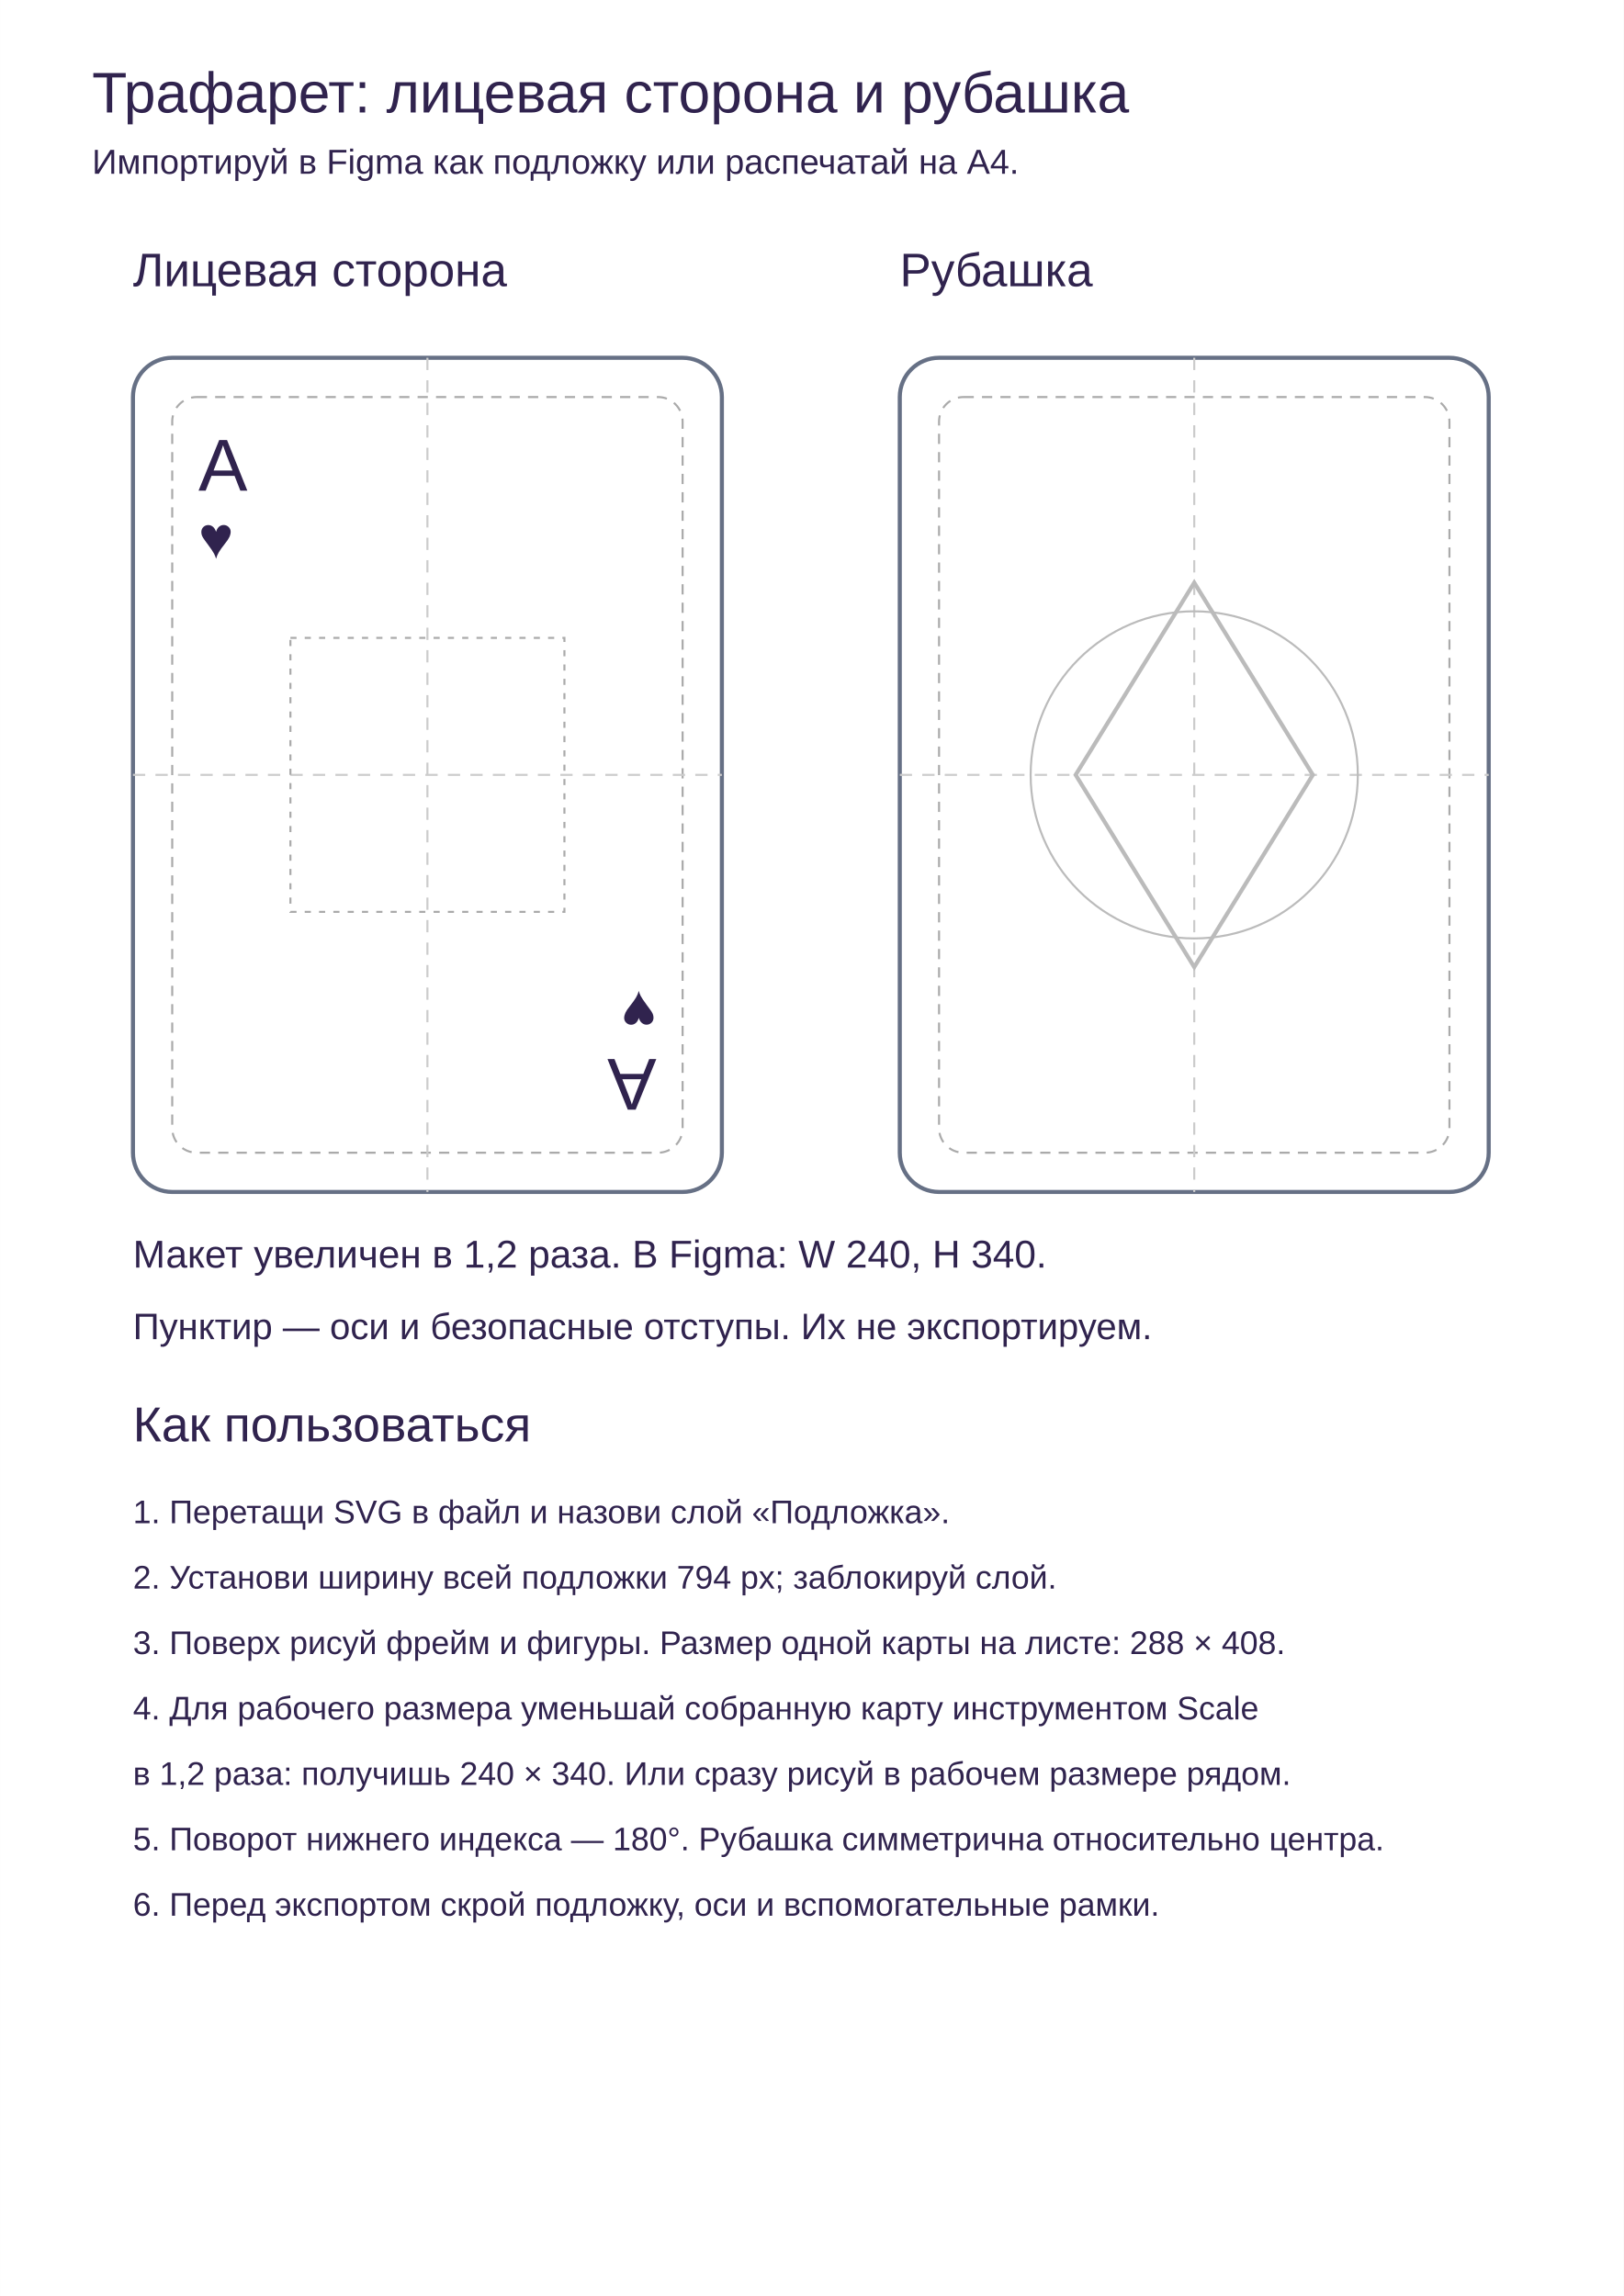
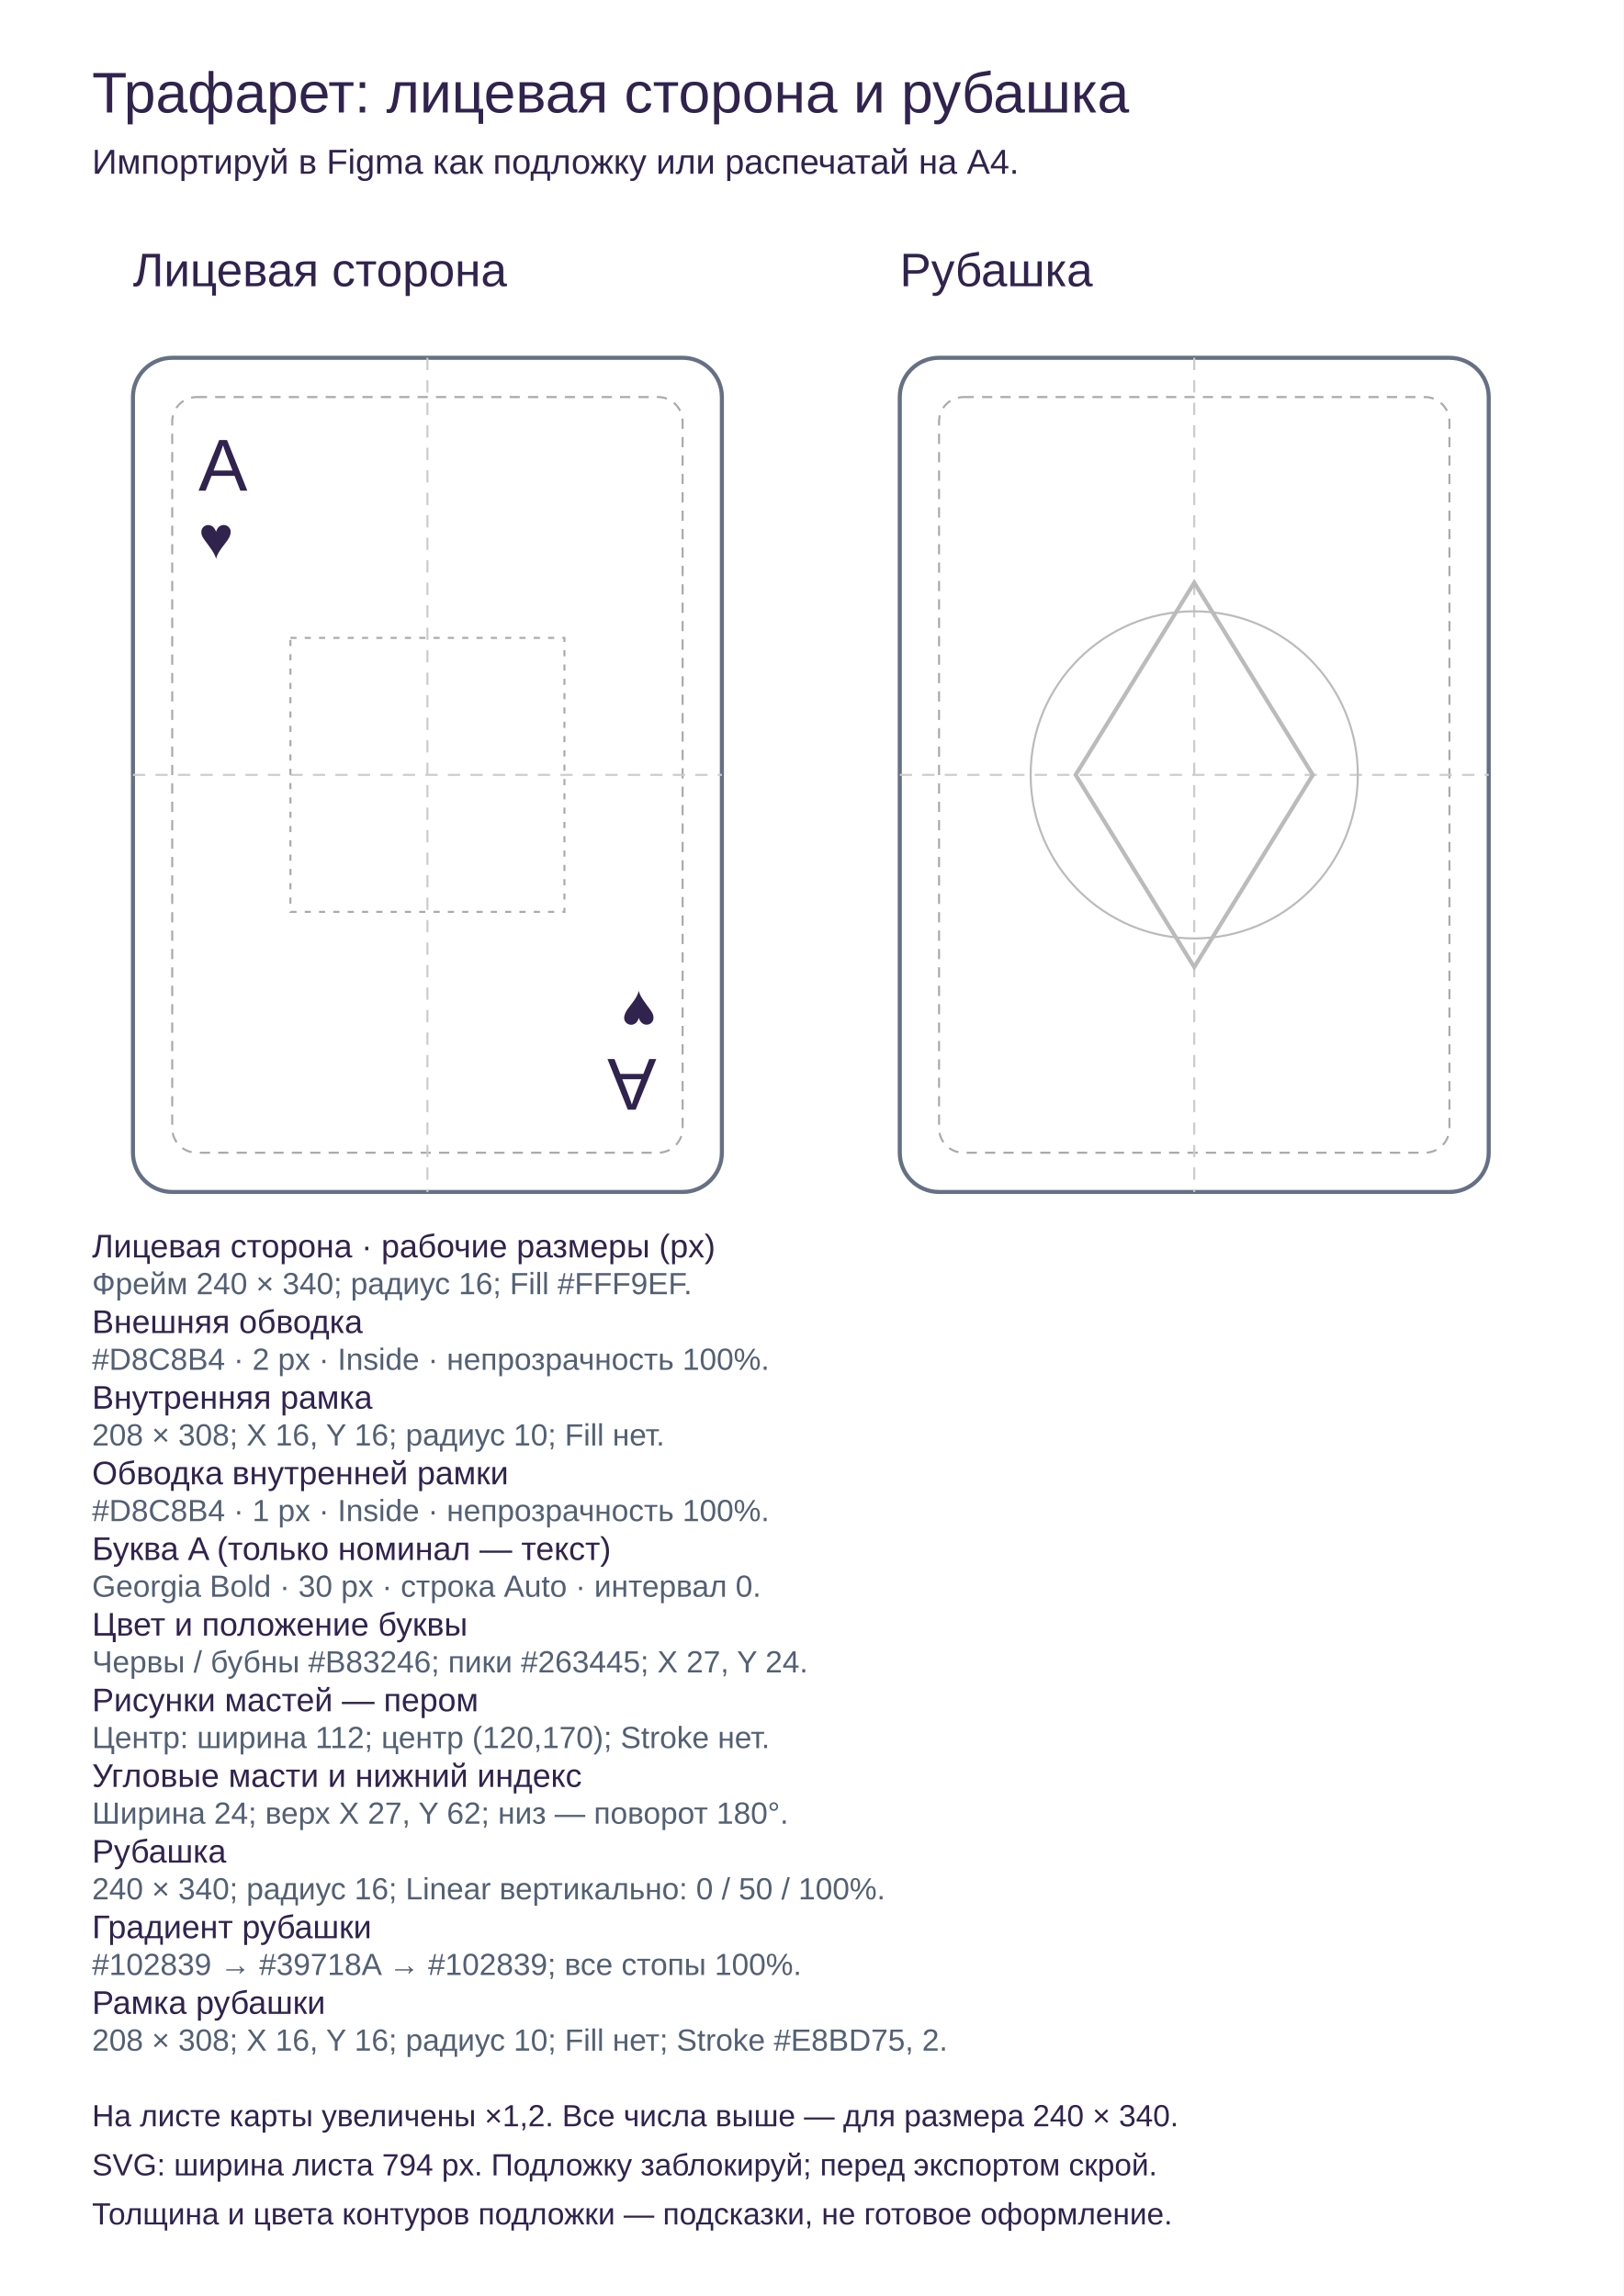
<svg xmlns="http://www.w3.org/2000/svg" width="210mm" height="297mm" viewBox="0 0 794 1123">
  <rect width="794" height="1123" fill="white" />
  <text x="45" y="55" font-family="Arial" font-size="28" fill="#30234e">Трафарет: лицевая сторона и рубашка</text>
  <text x="45" y="85" font-family="Arial" font-size="17" fill="#30234e">Импортируй в Figma как подложку или распечатай на A4.</text>
  <text x="65" y="140" font-family="Arial" font-size="23" fill="#30234e">Лицевая сторона</text>
  <g transform="translate(65 175)">
    <rect width="288" height="408" rx="19.2" fill="none" stroke="#667085" stroke-width="2" />
    <rect x="19.2" y="19.2" width="249.6" height="369.6" rx="12" fill="none" stroke="#aaa" stroke-dasharray="5 4" />
    <path d="M144 0 V408 M0 204 H288" stroke="#ccc" stroke-dasharray="6 5" />
    <text x="32" y="65" font-family="Arial" font-size="36" fill="#30234e">A</text>
    <text x="32" y="98" font-family="Arial" font-size="29" fill="#30234e">♥</text>
    <g transform="translate(288 408) rotate(180)">
      <text x="32" y="65" font-family="Arial" font-size="36" fill="#30234e">A</text>
      <text x="32" y="98" font-family="Arial" font-size="29" fill="#30234e">♥</text>
    </g>
    <rect x="77" y="137" width="134" height="134" fill="none" stroke="#aaa" stroke-dasharray="3 4" />
  </g>
  <text x="440" y="140" font-family="Arial" font-size="23" fill="#30234e">Рубашка</text>
  <g transform="translate(440 175)">
    <rect width="288" height="408" rx="19.2" fill="none" stroke="#667085" stroke-width="2" />
    <rect x="19.2" y="19.2" width="249.6" height="369.6" rx="12" fill="none" stroke="#aaa" stroke-dasharray="5 4" />
    <path d="M144 0 V408 M0 204 H288" stroke="#ccc" stroke-dasharray="6 5" />
    <path d="M144 110 L202 204 L144 298 L86 204 Z" fill="none" stroke="#bbb" stroke-width="2" />
    <circle cx="144" cy="204" r="80" fill="none" stroke="#bbb" />
  </g>
-   <text x="65" y="620" font-family="Arial" font-size="19" fill="#30234e">Макет увеличен в 1,2 раза. В Figma: W 240, H 340.</text>
-   <text x="65" y="655" font-family="Arial" font-size="18" fill="#30234e">Пунктир — оси и безопасные отступы. Их не экспортируем.</text>
-   <text x="65" y="705" font-family="Arial" font-size="24" fill="#30234e">Как пользоваться</text>
-   <text x="65" y="745" font-family="Arial" font-size="16" fill="#30234e">1. Перетащи SVG в файл и назови слой «Подложка».</text>
-   <text x="65" y="777" font-family="Arial" font-size="16" fill="#30234e">2. Установи ширину всей подложки 794 px; заблокируй слой.</text>
-   <text x="65" y="809" font-family="Arial" font-size="16" fill="#30234e">3. Поверх рисуй фрейм и фигуры. Размер одной карты на листе: 288 × 408.</text>
-   <text x="65" y="841" font-family="Arial" font-size="16" fill="#30234e">4. Для рабочего размера уменьшай собранную карту инструментом Scale</text>
-   <text x="65" y="873" font-family="Arial" font-size="16" fill="#30234e">   в 1,2 раза: получишь 240 × 340. Или сразу рисуй в рабочем размере рядом.</text>
-   <text x="65" y="905" font-family="Arial" font-size="16" fill="#30234e">5. Поворот нижнего индекса — 180°. Рубашка симметрична относительно центра.</text>
-   <text x="65" y="937" font-family="Arial" font-size="16" fill="#30234e">6. Перед экспортом скрой подложку, оси и вспомогательные рамки.</text>
+   <text x="45" y="615" font-family="Arial" font-size="16" fill="#30234e">Лицевая сторона · рабочие размеры (px)</text>
+   <text x="45" y="633" font-family="Arial" font-size="15" fill="#536074">Фрейм 240 × 340; радиус 16; Fill #FFF9EF.</text>
+   <text x="45" y="652" font-family="Arial" font-size="16" fill="#30234e">Внешняя обводка</text>
+   <text x="45" y="670" font-family="Arial" font-size="15" fill="#536074">#D8C8B4 · 2 px · Inside · непрозрачность 100%.</text>
+   <text x="45" y="689" font-family="Arial" font-size="16" fill="#30234e">Внутренняя рамка</text>
+   <text x="45" y="707" font-family="Arial" font-size="15" fill="#536074">208 × 308; X 16, Y 16; радиус 10; Fill нет.</text>
+   <text x="45" y="726" font-family="Arial" font-size="16" fill="#30234e">Обводка внутренней рамки</text>
+   <text x="45" y="744" font-family="Arial" font-size="15" fill="#536074">#D8C8B4 · 1 px · Inside · непрозрачность 100%.</text>
+   <text x="45" y="763" font-family="Arial" font-size="16" fill="#30234e">Буква A (только номинал — текст)</text>
+   <text x="45" y="781" font-family="Arial" font-size="15" fill="#536074">Georgia Bold · 30 px · строка Auto · интервал 0.</text>
+   <text x="45" y="800" font-family="Arial" font-size="16" fill="#30234e">Цвет и положение буквы</text>
+   <text x="45" y="818" font-family="Arial" font-size="15" fill="#536074">Червы / бубны #B83246; пики #263445; X 27, Y 24.</text>
+   <text x="45" y="837" font-family="Arial" font-size="16" fill="#30234e">Рисунки мастей — пером</text>
+   <text x="45" y="855" font-family="Arial" font-size="15" fill="#536074">Центр: ширина 112; центр (120,170); Stroke нет.</text>
+   <text x="45" y="874" font-family="Arial" font-size="16" fill="#30234e">Угловые масти и нижний индекс</text>
+   <text x="45" y="892" font-family="Arial" font-size="15" fill="#536074">Ширина 24; верх X 27, Y 62; низ — поворот 180°.</text>
+   <text x="45" y="911" font-family="Arial" font-size="16" fill="#30234e">Рубашка</text>
+   <text x="45" y="929" font-family="Arial" font-size="15" fill="#536074">240 × 340; радиус 16; Linear вертикально: 0 / 50 / 100%.</text>
+   <text x="45" y="948" font-family="Arial" font-size="16" fill="#30234e">Градиент рубашки</text>
+   <text x="45" y="966" font-family="Arial" font-size="15" fill="#536074">#102839 → #39718A → #102839; все стопы 100%.</text>
+   <text x="45" y="985" font-family="Arial" font-size="16" fill="#30234e">Рамка рубашки</text>
+   <text x="45" y="1003" font-family="Arial" font-size="15" fill="#536074">208 × 308; X 16, Y 16; радиус 10; Fill нет; Stroke #E8BD75, 2.</text>
+   <text x="45" y="1040" font-family="Arial" font-size="15" fill="#30234e">На листе карты увеличены ×1,2. Все числа выше — для размера 240 × 340.</text>
+   <text x="45" y="1064" font-family="Arial" font-size="15" fill="#30234e">SVG: ширина листа 794 px. Подложку заблокируй; перед экспортом скрой.</text>
+   <text x="45" y="1088" font-family="Arial" font-size="15" fill="#30234e">Толщина и цвета контуров подложки — подсказки, не готовое оформление.</text>
</svg>
